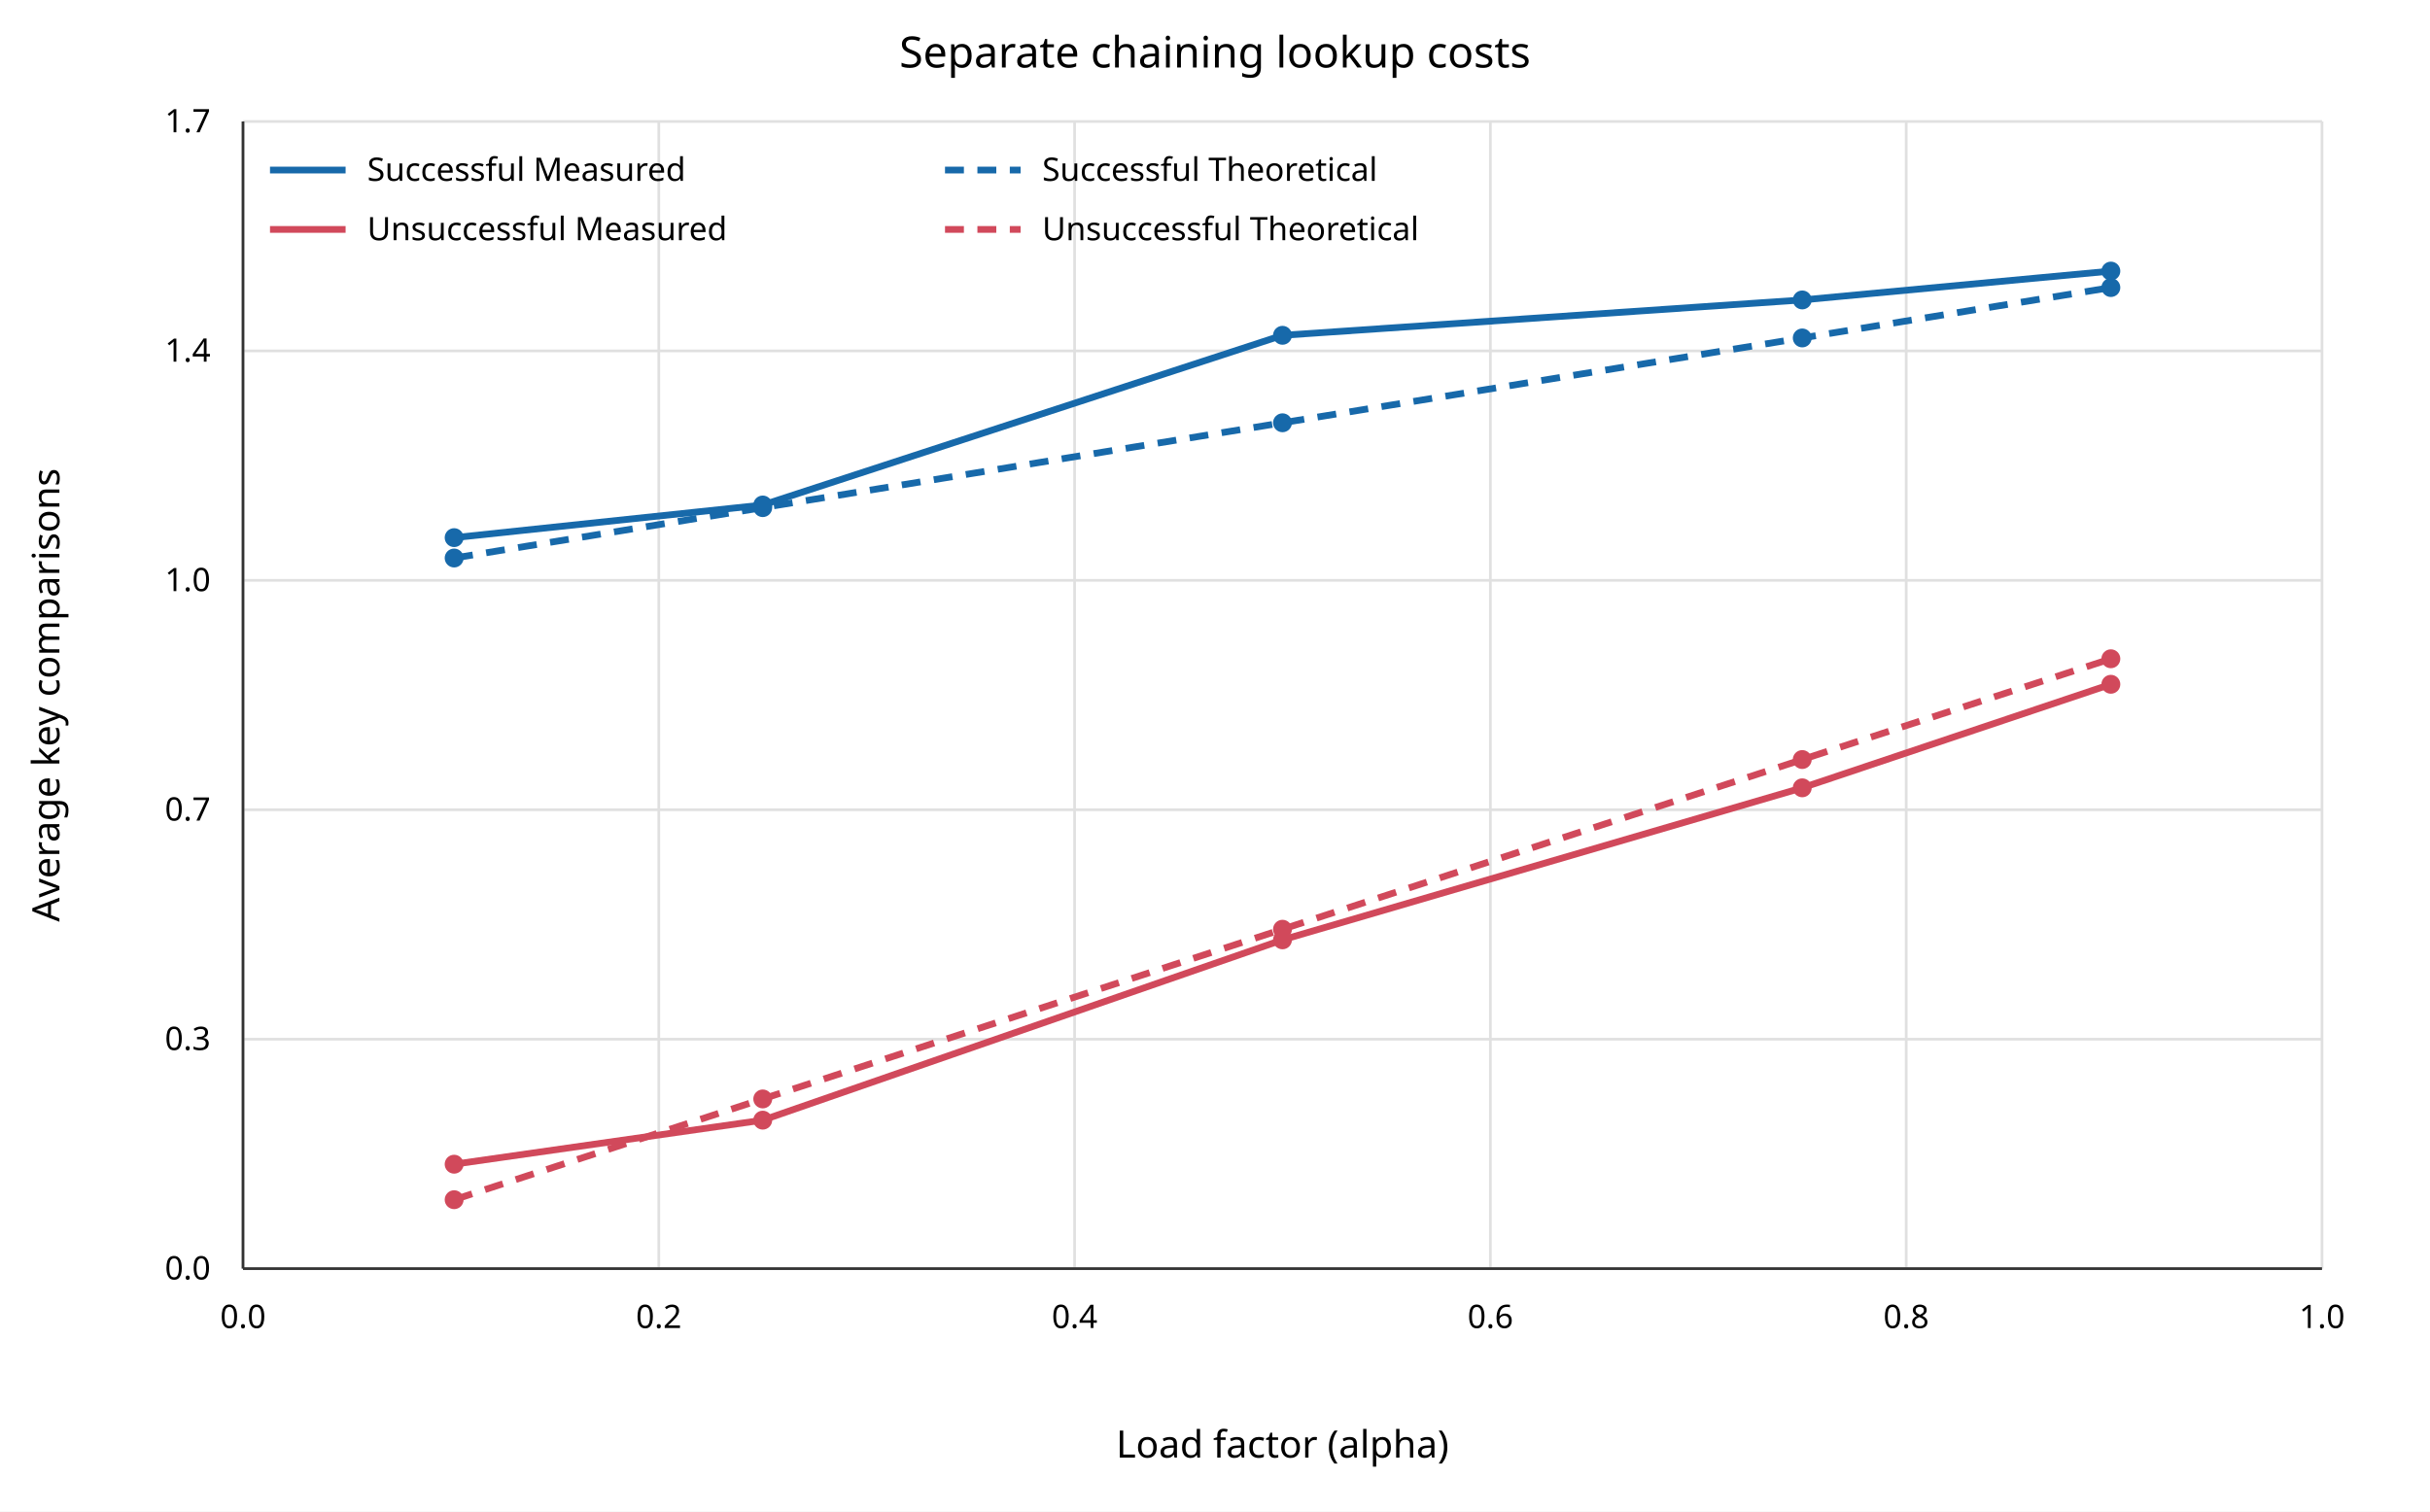
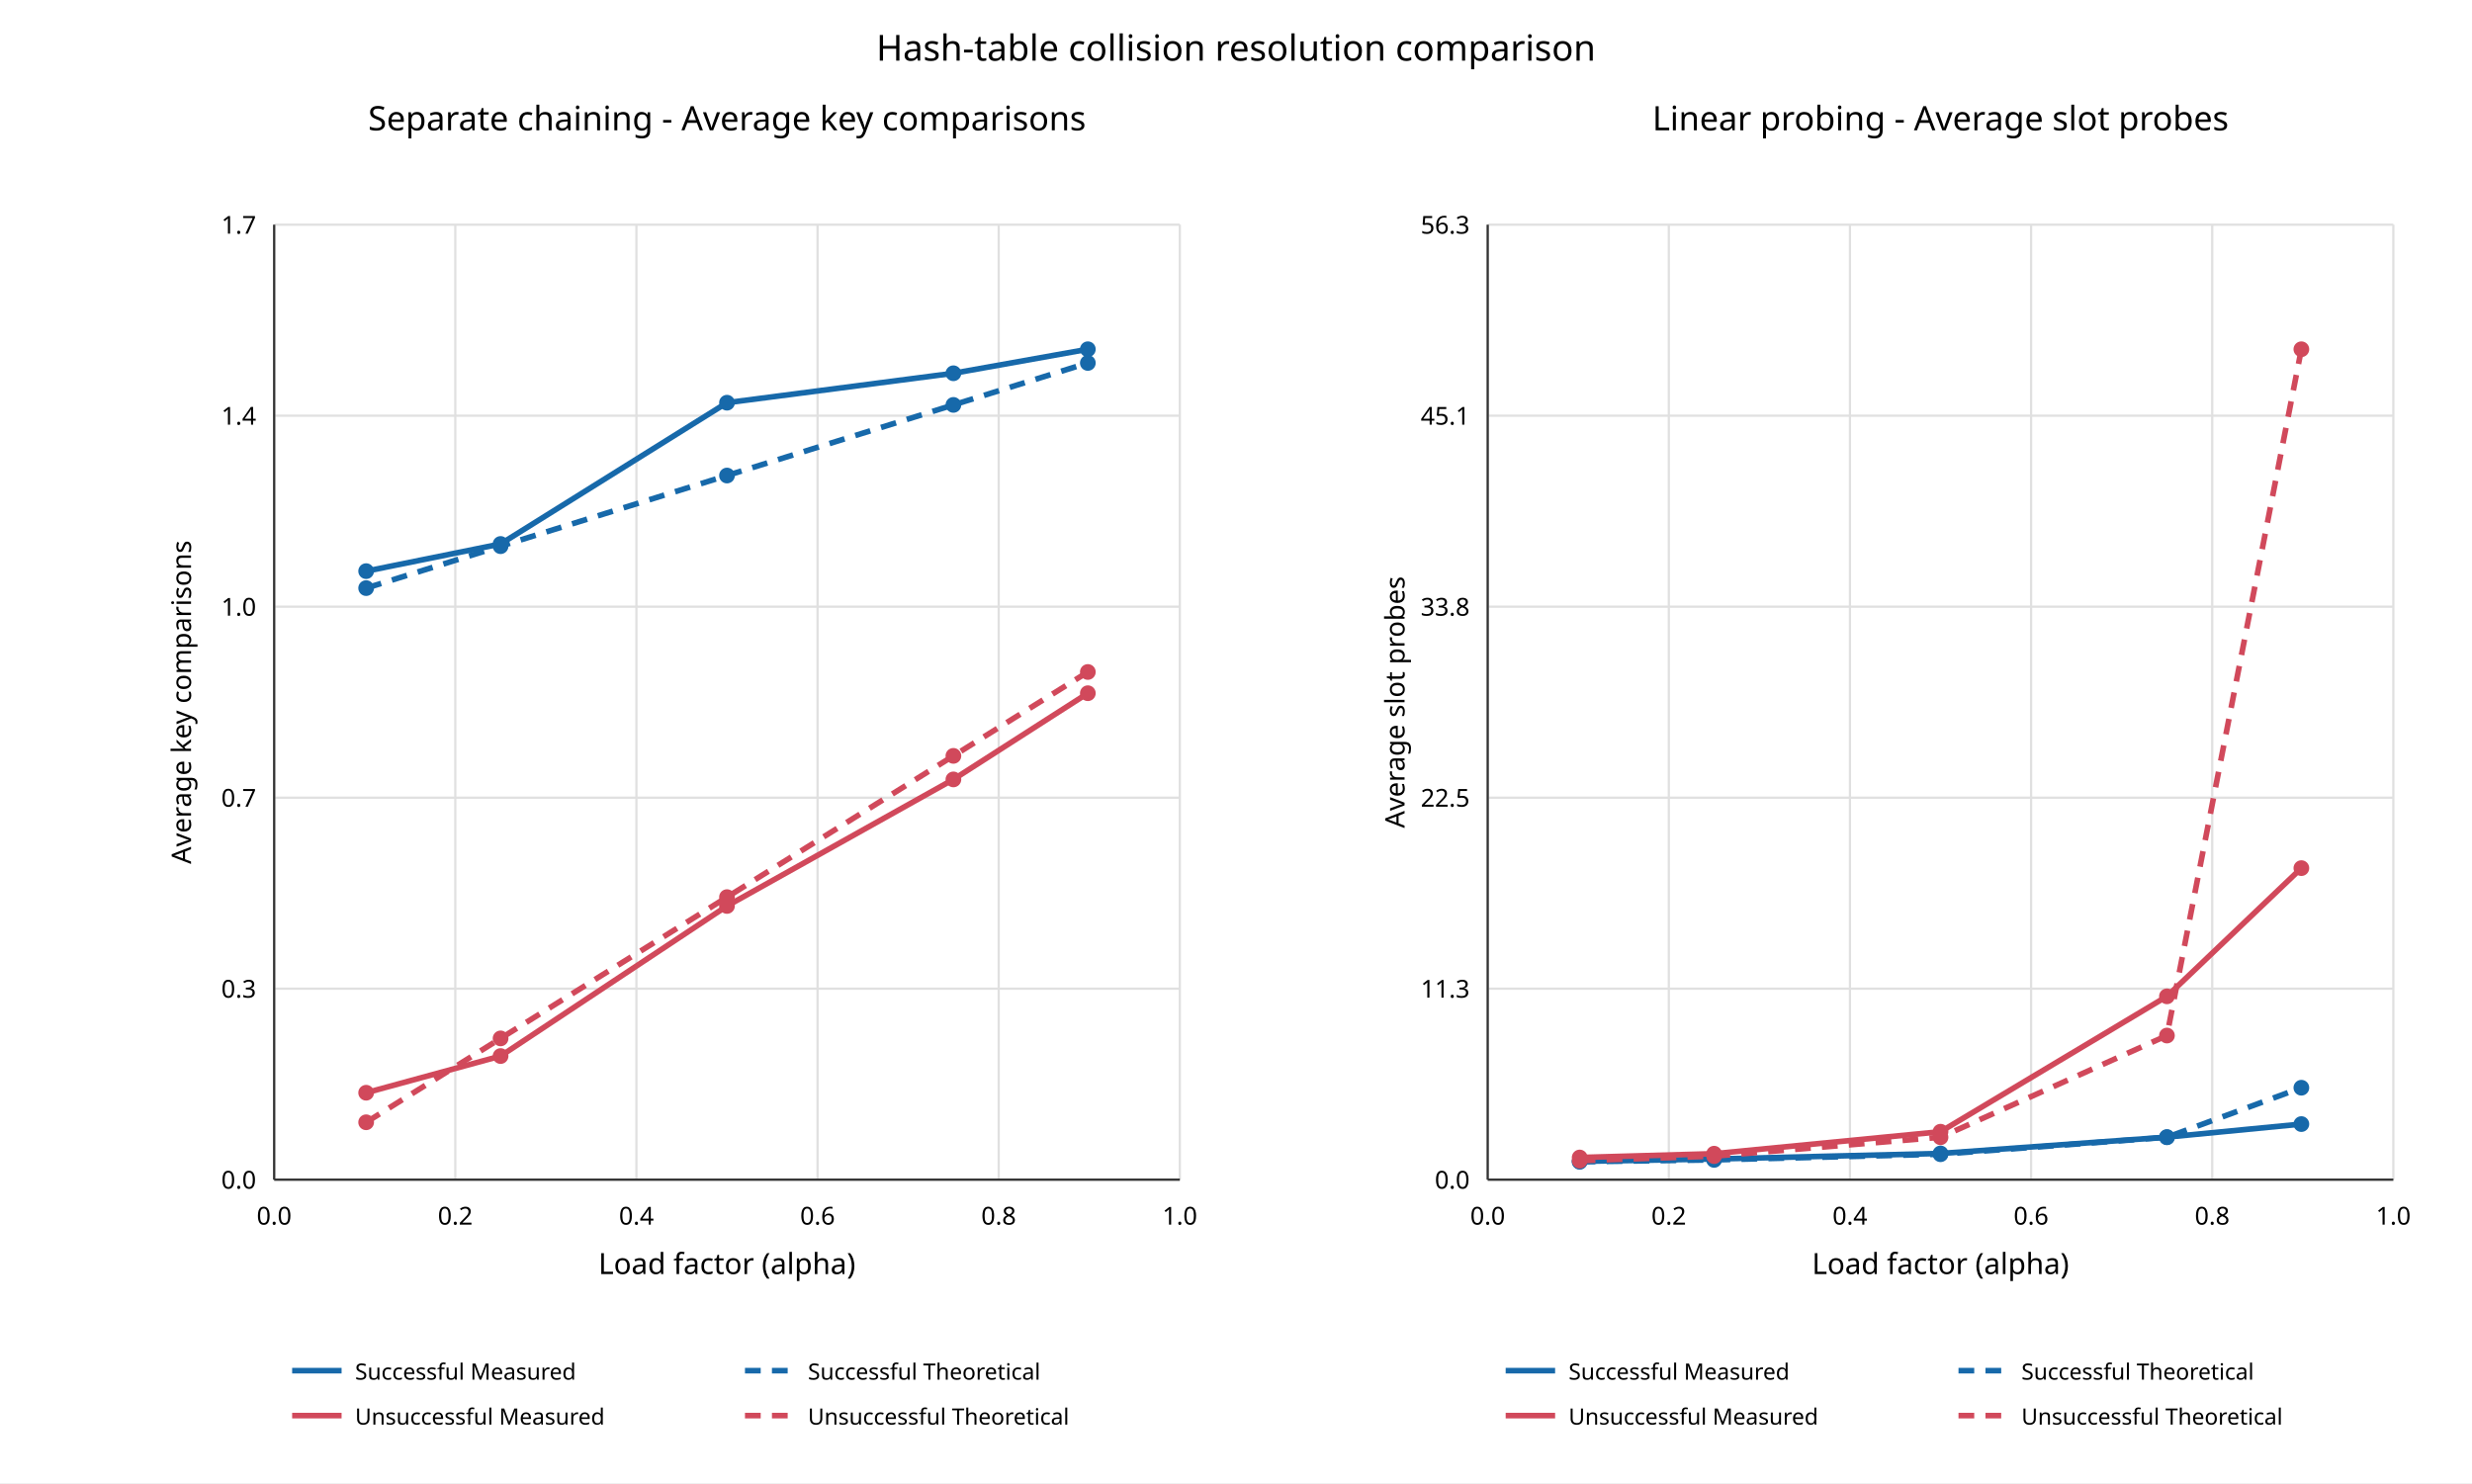
- <svg xmlns="http://www.w3.org/2000/svg" width="900" height="560" viewBox="0 0 900 560">
+ <svg xmlns="http://www.w3.org/2000/svg" width="1100" height="660" viewBox="0 0 1100 660">
  <rect width="100%" height="100%" fill="white" />
-   <text x="450" y="25" text-anchor="middle" font-family="sans-serif" font-size="16">Separate chaining lookup costs</text>
-   <line x1="90.00" y1="45" x2="90.00" y2="470" stroke="#e0e0e0" />
-   <text x="90.00" y="492" text-anchor="middle" font-family="sans-serif" font-size="12">0.0</text>
-   <line x1="244.00" y1="45" x2="244.00" y2="470" stroke="#e0e0e0" />
-   <text x="244.00" y="492" text-anchor="middle" font-family="sans-serif" font-size="12">0.2</text>
-   <line x1="398.00" y1="45" x2="398.00" y2="470" stroke="#e0e0e0" />
-   <text x="398.00" y="492" text-anchor="middle" font-family="sans-serif" font-size="12">0.4</text>
-   <line x1="552.00" y1="45" x2="552.00" y2="470" stroke="#e0e0e0" />
-   <text x="552.00" y="492" text-anchor="middle" font-family="sans-serif" font-size="12">0.6</text>
-   <line x1="706.00" y1="45" x2="706.00" y2="470" stroke="#e0e0e0" />
-   <text x="706.00" y="492" text-anchor="middle" font-family="sans-serif" font-size="12">0.8</text>
-   <line x1="860.00" y1="45" x2="860.00" y2="470" stroke="#e0e0e0" />
-   <text x="860.00" y="492" text-anchor="middle" font-family="sans-serif" font-size="12">1.0</text>
-   <line x1="90" y1="470.00" x2="860" y2="470.00" stroke="#e0e0e0" />
-   <text x="78" y="474.00" text-anchor="end" font-family="sans-serif" font-size="12">0.0</text>
-   <line x1="90" y1="385.00" x2="860" y2="385.00" stroke="#e0e0e0" />
-   <text x="78" y="389.00" text-anchor="end" font-family="sans-serif" font-size="12">0.3</text>
-   <line x1="90" y1="300.00" x2="860" y2="300.00" stroke="#e0e0e0" />
-   <text x="78" y="304.00" text-anchor="end" font-family="sans-serif" font-size="12">0.7</text>
-   <line x1="90" y1="215.00" x2="860" y2="215.00" stroke="#e0e0e0" />
-   <text x="78" y="219.00" text-anchor="end" font-family="sans-serif" font-size="12">1.0</text>
-   <line x1="90" y1="130.00" x2="860" y2="130.00" stroke="#e0e0e0" />
-   <text x="78" y="134.00" text-anchor="end" font-family="sans-serif" font-size="12">1.4</text>
-   <line x1="90" y1="45.00" x2="860" y2="45.00" stroke="#e0e0e0" />
-   <text x="78" y="49.00" text-anchor="end" font-family="sans-serif" font-size="12">1.7</text>
-   <line x1="90" y1="45" x2="90" y2="470" stroke="#333" />
-   <line x1="90" y1="470" x2="860" y2="470" stroke="#333" />
-   <text x="475" y="540" text-anchor="middle" font-family="sans-serif" font-size="14">Load factor (alpha)</text>
-   <text x="22" y="257.5" transform="rotate(-90 22 257.5)" text-anchor="middle" font-family="sans-serif" font-size="14">Average key comparisons</text>
-   <polyline points="168.20,199.18 282.50,187.09 475.00,124.22 667.50,111.12 781.80,100.43" fill="none" stroke="#1769aa" stroke-width="2.5" />
-   <circle cx="168.20" cy="199.18" r="3.5" fill="#1769aa" />
-   <circle cx="282.50" cy="187.09" r="3.5" fill="#1769aa" />
-   <circle cx="475.00" cy="124.22" r="3.5" fill="#1769aa" />
-   <circle cx="667.50" cy="111.12" r="3.5" fill="#1769aa" />
-   <circle cx="781.80" cy="100.43" r="3.5" fill="#1769aa" />
-   <polyline points="168.20,206.73 282.50,188.07 475.00,156.63 667.50,125.20 781.80,106.53" fill="none" stroke="#1769aa" stroke-width="2.5" stroke-dasharray="7 5" />
-   <circle cx="168.20" cy="206.73" r="3.5" fill="#1769aa" />
-   <circle cx="282.50" cy="188.07" r="3.5" fill="#1769aa" />
-   <circle cx="475.00" cy="156.63" r="3.5" fill="#1769aa" />
-   <circle cx="667.50" cy="125.20" r="3.5" fill="#1769aa" />
-   <circle cx="781.80" cy="106.53" r="3.5" fill="#1769aa" />
-   <polyline points="168.20,431.31 282.50,414.99 475.00,348.19 667.50,291.87 781.80,253.51" fill="none" stroke="#d1495b" stroke-width="2.5" />
-   <circle cx="168.20" cy="431.31" r="3.5" fill="#d1495b" />
-   <circle cx="282.50" cy="414.99" r="3.5" fill="#d1495b" />
-   <circle cx="475.00" cy="348.19" r="3.5" fill="#d1495b" />
-   <circle cx="667.50" cy="291.87" r="3.5" fill="#d1495b" />
-   <circle cx="781.80" cy="253.51" r="3.5" fill="#d1495b" />
-   <polyline points="168.20,444.46 282.50,407.13 475.00,344.26 667.50,281.39 781.80,244.06" fill="none" stroke="#d1495b" stroke-width="2.5" stroke-dasharray="7 5" />
-   <circle cx="168.20" cy="444.46" r="3.5" fill="#d1495b" />
-   <circle cx="282.50" cy="407.13" r="3.5" fill="#d1495b" />
-   <circle cx="475.00" cy="344.26" r="3.5" fill="#d1495b" />
-   <circle cx="667.50" cy="281.39" r="3.5" fill="#d1495b" />
-   <circle cx="781.80" cy="244.06" r="3.5" fill="#d1495b" />
-   <line x1="100" y1="63" x2="128" y2="63" stroke="#1769aa" stroke-width="2.5" />
-   <text x="136" y="67" font-family="sans-serif" font-size="12">Successful Measured</text>
-   <line x1="350" y1="63" x2="378" y2="63" stroke="#1769aa" stroke-width="2.5" stroke-dasharray="7 5" />
-   <text x="386" y="67" font-family="sans-serif" font-size="12">Successful Theoretical</text>
-   <line x1="100" y1="85" x2="128" y2="85" stroke="#d1495b" stroke-width="2.5" />
-   <text x="136" y="89" font-family="sans-serif" font-size="12">Unsuccessful Measured</text>
-   <line x1="350" y1="85" x2="378" y2="85" stroke="#d1495b" stroke-width="2.5" stroke-dasharray="7 5" />
-   <text x="386" y="89" font-family="sans-serif" font-size="12">Unsuccessful Theoretical</text>
+   <text x="550" y="27" text-anchor="middle" font-family="sans-serif" font-size="16">Hash-table collision resolution comparison</text>
+   <text x="323.5" y="58" text-anchor="middle" font-family="sans-serif" font-size="15">Separate chaining - Average key comparisons</text>
+   <line x1="122.00" y1="100" x2="122.00" y2="525" stroke="#e0e0e0" />
+   <text x="122.00" y="545" text-anchor="middle" font-family="sans-serif" font-size="11">0.0</text>
+   <line x1="202.60" y1="100" x2="202.60" y2="525" stroke="#e0e0e0" />
+   <text x="202.60" y="545" text-anchor="middle" font-family="sans-serif" font-size="11">0.2</text>
+   <line x1="283.20" y1="100" x2="283.20" y2="525" stroke="#e0e0e0" />
+   <text x="283.20" y="545" text-anchor="middle" font-family="sans-serif" font-size="11">0.4</text>
+   <line x1="363.80" y1="100" x2="363.80" y2="525" stroke="#e0e0e0" />
+   <text x="363.80" y="545" text-anchor="middle" font-family="sans-serif" font-size="11">0.6</text>
+   <line x1="444.40" y1="100" x2="444.40" y2="525" stroke="#e0e0e0" />
+   <text x="444.40" y="545" text-anchor="middle" font-family="sans-serif" font-size="11">0.8</text>
+   <line x1="525.00" y1="100" x2="525.00" y2="525" stroke="#e0e0e0" />
+   <text x="525.00" y="545" text-anchor="middle" font-family="sans-serif" font-size="11">1.0</text>
+   <line x1="122.0" y1="525.00" x2="525.0" y2="525.00" stroke="#e0e0e0" />
+   <text x="114.0" y="529.00" text-anchor="end" font-family="sans-serif" font-size="11">0.0</text>
+   <line x1="122.0" y1="440.00" x2="525.0" y2="440.00" stroke="#e0e0e0" />
+   <text x="114.0" y="444.00" text-anchor="end" font-family="sans-serif" font-size="11">0.3</text>
+   <line x1="122.0" y1="355.00" x2="525.0" y2="355.00" stroke="#e0e0e0" />
+   <text x="114.0" y="359.00" text-anchor="end" font-family="sans-serif" font-size="11">0.7</text>
+   <line x1="122.0" y1="270.00" x2="525.0" y2="270.00" stroke="#e0e0e0" />
+   <text x="114.0" y="274.00" text-anchor="end" font-family="sans-serif" font-size="11">1.0</text>
+   <line x1="122.0" y1="185.00" x2="525.0" y2="185.00" stroke="#e0e0e0" />
+   <text x="114.0" y="189.00" text-anchor="end" font-family="sans-serif" font-size="11">1.4</text>
+   <line x1="122.0" y1="100.00" x2="525.0" y2="100.00" stroke="#e0e0e0" />
+   <text x="114.0" y="104.00" text-anchor="end" font-family="sans-serif" font-size="11">1.7</text>
+   <line x1="122.0" y1="100" x2="122.0" y2="525" stroke="#333" />
+   <line x1="122.0" y1="525" x2="525.0" y2="525" stroke="#333" />
+   <text x="323.5" y="567" text-anchor="middle" font-family="sans-serif" font-size="13">Load factor (alpha)</text>
+   <text x="85.0" y="312.5" transform="rotate(-90 85.0 312.5)" text-anchor="middle" font-family="sans-serif" font-size="12">Average key comparisons</text>
+   <polyline points="162.93,254.18 222.75,242.09 323.50,179.22 424.25,166.12 484.07,155.43" fill="none" stroke="#1769aa" stroke-width="2.5" />
+   <circle cx="162.93" cy="254.18" r="3.5" fill="#1769aa" />
+   <circle cx="222.75" cy="242.09" r="3.5" fill="#1769aa" />
+   <circle cx="323.50" cy="179.22" r="3.5" fill="#1769aa" />
+   <circle cx="424.25" cy="166.12" r="3.5" fill="#1769aa" />
+   <circle cx="484.07" cy="155.43" r="3.5" fill="#1769aa" />
+   <polyline points="162.93,261.73 222.75,243.07 323.50,211.63 424.25,180.20 484.07,161.53" fill="none" stroke="#1769aa" stroke-width="2.5" stroke-dasharray="7 5" />
+   <circle cx="162.93" cy="261.73" r="3.5" fill="#1769aa" />
+   <circle cx="222.75" cy="243.07" r="3.5" fill="#1769aa" />
+   <circle cx="323.50" cy="211.63" r="3.5" fill="#1769aa" />
+   <circle cx="424.25" cy="180.20" r="3.5" fill="#1769aa" />
+   <circle cx="484.07" cy="161.53" r="3.5" fill="#1769aa" />
+   <polyline points="162.93,486.31 222.75,469.99 323.50,403.19 424.25,346.87 484.07,308.51" fill="none" stroke="#d1495b" stroke-width="2.5" />
+   <circle cx="162.93" cy="486.31" r="3.5" fill="#d1495b" />
+   <circle cx="222.75" cy="469.99" r="3.5" fill="#d1495b" />
+   <circle cx="323.50" cy="403.19" r="3.5" fill="#d1495b" />
+   <circle cx="424.25" cy="346.87" r="3.5" fill="#d1495b" />
+   <circle cx="484.07" cy="308.51" r="3.5" fill="#d1495b" />
+   <polyline points="162.93,499.46 222.75,462.13 323.50,399.26 424.25,336.39 484.07,299.06" fill="none" stroke="#d1495b" stroke-width="2.5" stroke-dasharray="7 5" />
+   <circle cx="162.93" cy="499.46" r="3.5" fill="#d1495b" />
+   <circle cx="222.75" cy="462.13" r="3.5" fill="#d1495b" />
+   <circle cx="323.50" cy="399.26" r="3.5" fill="#d1495b" />
+   <circle cx="424.25" cy="336.39" r="3.5" fill="#d1495b" />
+   <circle cx="484.07" cy="299.06" r="3.5" fill="#d1495b" />
+   <line x1="130.00" y1="610" x2="152.00" y2="610" stroke="#1769aa" stroke-width="2.5" />
+   <text x="158.00" y="614" font-family="sans-serif" font-size="10">Successful Measured</text>
+   <line x1="331.50" y1="610" x2="353.50" y2="610" stroke="#1769aa" stroke-width="2.5" stroke-dasharray="7 5" />
+   <text x="359.50" y="614" font-family="sans-serif" font-size="10">Successful Theoretical</text>
+   <line x1="130.00" y1="630" x2="152.00" y2="630" stroke="#d1495b" stroke-width="2.5" />
+   <text x="158.00" y="634" font-family="sans-serif" font-size="10">Unsuccessful Measured</text>
+   <line x1="331.50" y1="630" x2="353.50" y2="630" stroke="#d1495b" stroke-width="2.5" stroke-dasharray="7 5" />
+   <text x="359.50" y="634" font-family="sans-serif" font-size="10">Unsuccessful Theoretical</text>
+   <text x="863.5" y="58" text-anchor="middle" font-family="sans-serif" font-size="15">Linear probing - Average slot probes</text>
+   <line x1="662.00" y1="100" x2="662.00" y2="525" stroke="#e0e0e0" />
+   <text x="662.00" y="545" text-anchor="middle" font-family="sans-serif" font-size="11">0.0</text>
+   <line x1="742.60" y1="100" x2="742.60" y2="525" stroke="#e0e0e0" />
+   <text x="742.60" y="545" text-anchor="middle" font-family="sans-serif" font-size="11">0.2</text>
+   <line x1="823.20" y1="100" x2="823.20" y2="525" stroke="#e0e0e0" />
+   <text x="823.20" y="545" text-anchor="middle" font-family="sans-serif" font-size="11">0.4</text>
+   <line x1="903.80" y1="100" x2="903.80" y2="525" stroke="#e0e0e0" />
+   <text x="903.80" y="545" text-anchor="middle" font-family="sans-serif" font-size="11">0.6</text>
+   <line x1="984.40" y1="100" x2="984.40" y2="525" stroke="#e0e0e0" />
+   <text x="984.40" y="545" text-anchor="middle" font-family="sans-serif" font-size="11">0.8</text>
+   <line x1="1065.00" y1="100" x2="1065.00" y2="525" stroke="#e0e0e0" />
+   <text x="1065.00" y="545" text-anchor="middle" font-family="sans-serif" font-size="11">1.0</text>
+   <line x1="662.0" y1="525.00" x2="1065.0" y2="525.00" stroke="#e0e0e0" />
+   <text x="654.0" y="529.00" text-anchor="end" font-family="sans-serif" font-size="11">0.0</text>
+   <line x1="662.0" y1="440.00" x2="1065.0" y2="440.00" stroke="#e0e0e0" />
+   <text x="654.0" y="444.00" text-anchor="end" font-family="sans-serif" font-size="11">11.3</text>
+   <line x1="662.0" y1="355.00" x2="1065.0" y2="355.00" stroke="#e0e0e0" />
+   <text x="654.0" y="359.00" text-anchor="end" font-family="sans-serif" font-size="11">22.5</text>
+   <line x1="662.0" y1="270.00" x2="1065.0" y2="270.00" stroke="#e0e0e0" />
+   <text x="654.0" y="274.00" text-anchor="end" font-family="sans-serif" font-size="11">33.8</text>
+   <line x1="662.0" y1="185.00" x2="1065.0" y2="185.00" stroke="#e0e0e0" />
+   <text x="654.0" y="189.00" text-anchor="end" font-family="sans-serif" font-size="11">45.1</text>
+   <line x1="662.0" y1="100.00" x2="1065.0" y2="100.00" stroke="#e0e0e0" />
+   <text x="654.0" y="104.00" text-anchor="end" font-family="sans-serif" font-size="11">56.3</text>
+   <line x1="662.0" y1="100" x2="662.0" y2="525" stroke="#333" />
+   <line x1="662.0" y1="525" x2="1065.0" y2="525" stroke="#333" />
+   <text x="863.5" y="567" text-anchor="middle" font-family="sans-serif" font-size="13">Load factor (alpha)</text>
+   <text x="625.0" y="312.5" transform="rotate(-90 625.0 312.5)" text-anchor="middle" font-family="sans-serif" font-size="12">Average slot probes</text>
+   <polyline points="702.93,516.87 762.75,515.80 863.50,513.33 964.25,506.06 1024.07,500.26" fill="none" stroke="#1769aa" stroke-width="2.5" />
+   <circle cx="702.93" cy="516.87" r="3.5" fill="#1769aa" />
+   <circle cx="762.75" cy="515.80" r="3.5" fill="#1769aa" />
+   <circle cx="863.50" cy="513.33" r="3.5" fill="#1769aa" />
+   <circle cx="964.25" cy="506.06" r="3.5" fill="#1769aa" />
+   <circle cx="1024.07" cy="500.26" r="3.5" fill="#1769aa" />
+   <polyline points="702.93,517.03 762.75,516.20 863.50,513.68 964.25,506.13 1024.07,484.08" fill="none" stroke="#1769aa" stroke-width="2.5" stroke-dasharray="7 5" />
+   <circle cx="702.93" cy="517.03" r="3.5" fill="#1769aa" />
+   <circle cx="762.75" cy="516.20" r="3.5" fill="#1769aa" />
+   <circle cx="863.50" cy="513.68" r="3.5" fill="#1769aa" />
+   <circle cx="964.25" cy="506.13" r="3.5" fill="#1769aa" />
+   <circle cx="1024.07" cy="484.08" r="3.5" fill="#1769aa" />
+   <polyline points="702.93,515.13 762.75,513.44 863.50,503.66 964.25,443.41 1024.07,386.35" fill="none" stroke="#d1495b" stroke-width="2.5" />
+   <circle cx="702.93" cy="515.13" r="3.5" fill="#d1495b" />
+   <circle cx="762.75" cy="513.44" r="3.5" fill="#d1495b" />
+   <circle cx="863.50" cy="503.66" r="3.5" fill="#d1495b" />
+   <circle cx="964.25" cy="443.41" r="3.5" fill="#d1495b" />
+   <circle cx="1024.07" cy="386.35" r="3.5" fill="#d1495b" />
+   <polyline points="702.93,516.55 762.75,514.52 863.50,506.13 964.25,460.86 1024.07,155.43" fill="none" stroke="#d1495b" stroke-width="2.5" stroke-dasharray="7 5" />
+   <circle cx="702.93" cy="516.55" r="3.5" fill="#d1495b" />
+   <circle cx="762.75" cy="514.52" r="3.5" fill="#d1495b" />
+   <circle cx="863.50" cy="506.13" r="3.5" fill="#d1495b" />
+   <circle cx="964.25" cy="460.86" r="3.5" fill="#d1495b" />
+   <circle cx="1024.07" cy="155.43" r="3.5" fill="#d1495b" />
+   <line x1="670.00" y1="610" x2="692.00" y2="610" stroke="#1769aa" stroke-width="2.5" />
+   <text x="698.00" y="614" font-family="sans-serif" font-size="10">Successful Measured</text>
+   <line x1="871.50" y1="610" x2="893.50" y2="610" stroke="#1769aa" stroke-width="2.5" stroke-dasharray="7 5" />
+   <text x="899.50" y="614" font-family="sans-serif" font-size="10">Successful Theoretical</text>
+   <line x1="670.00" y1="630" x2="692.00" y2="630" stroke="#d1495b" stroke-width="2.5" />
+   <text x="698.00" y="634" font-family="sans-serif" font-size="10">Unsuccessful Measured</text>
+   <line x1="871.50" y1="630" x2="893.50" y2="630" stroke="#d1495b" stroke-width="2.5" stroke-dasharray="7 5" />
+   <text x="899.50" y="634" font-family="sans-serif" font-size="10">Unsuccessful Theoretical</text>
</svg>
